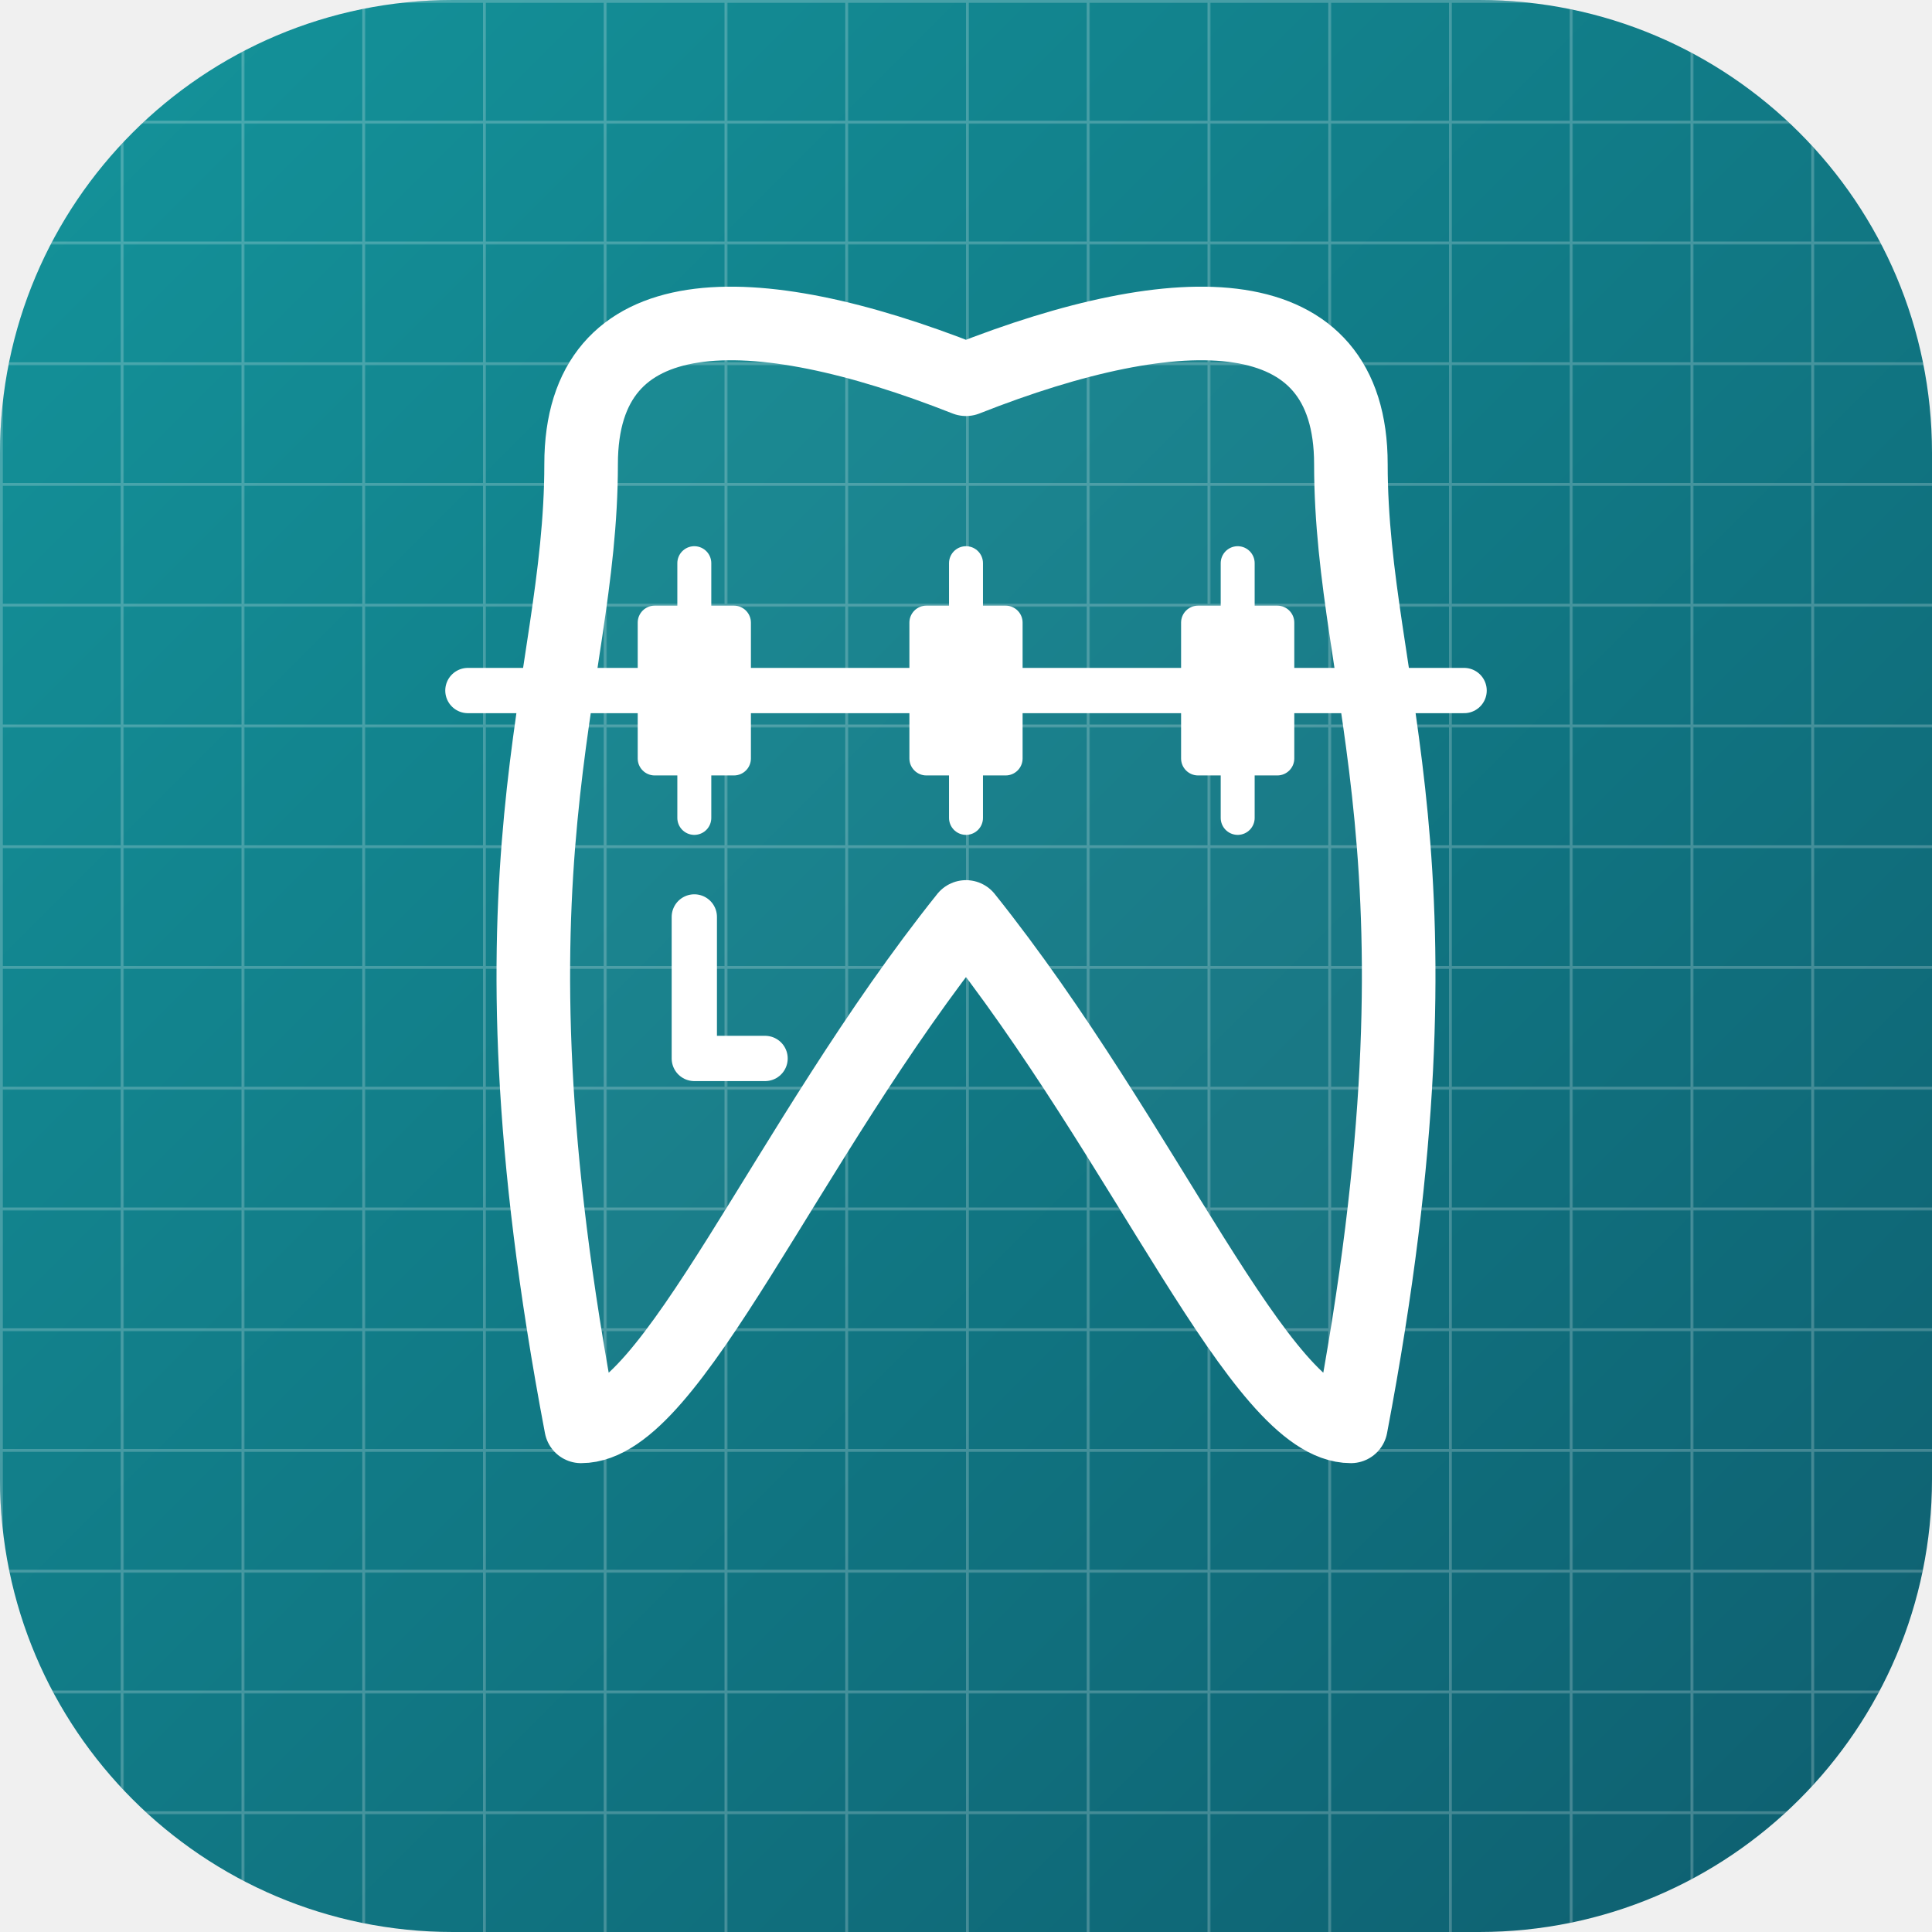
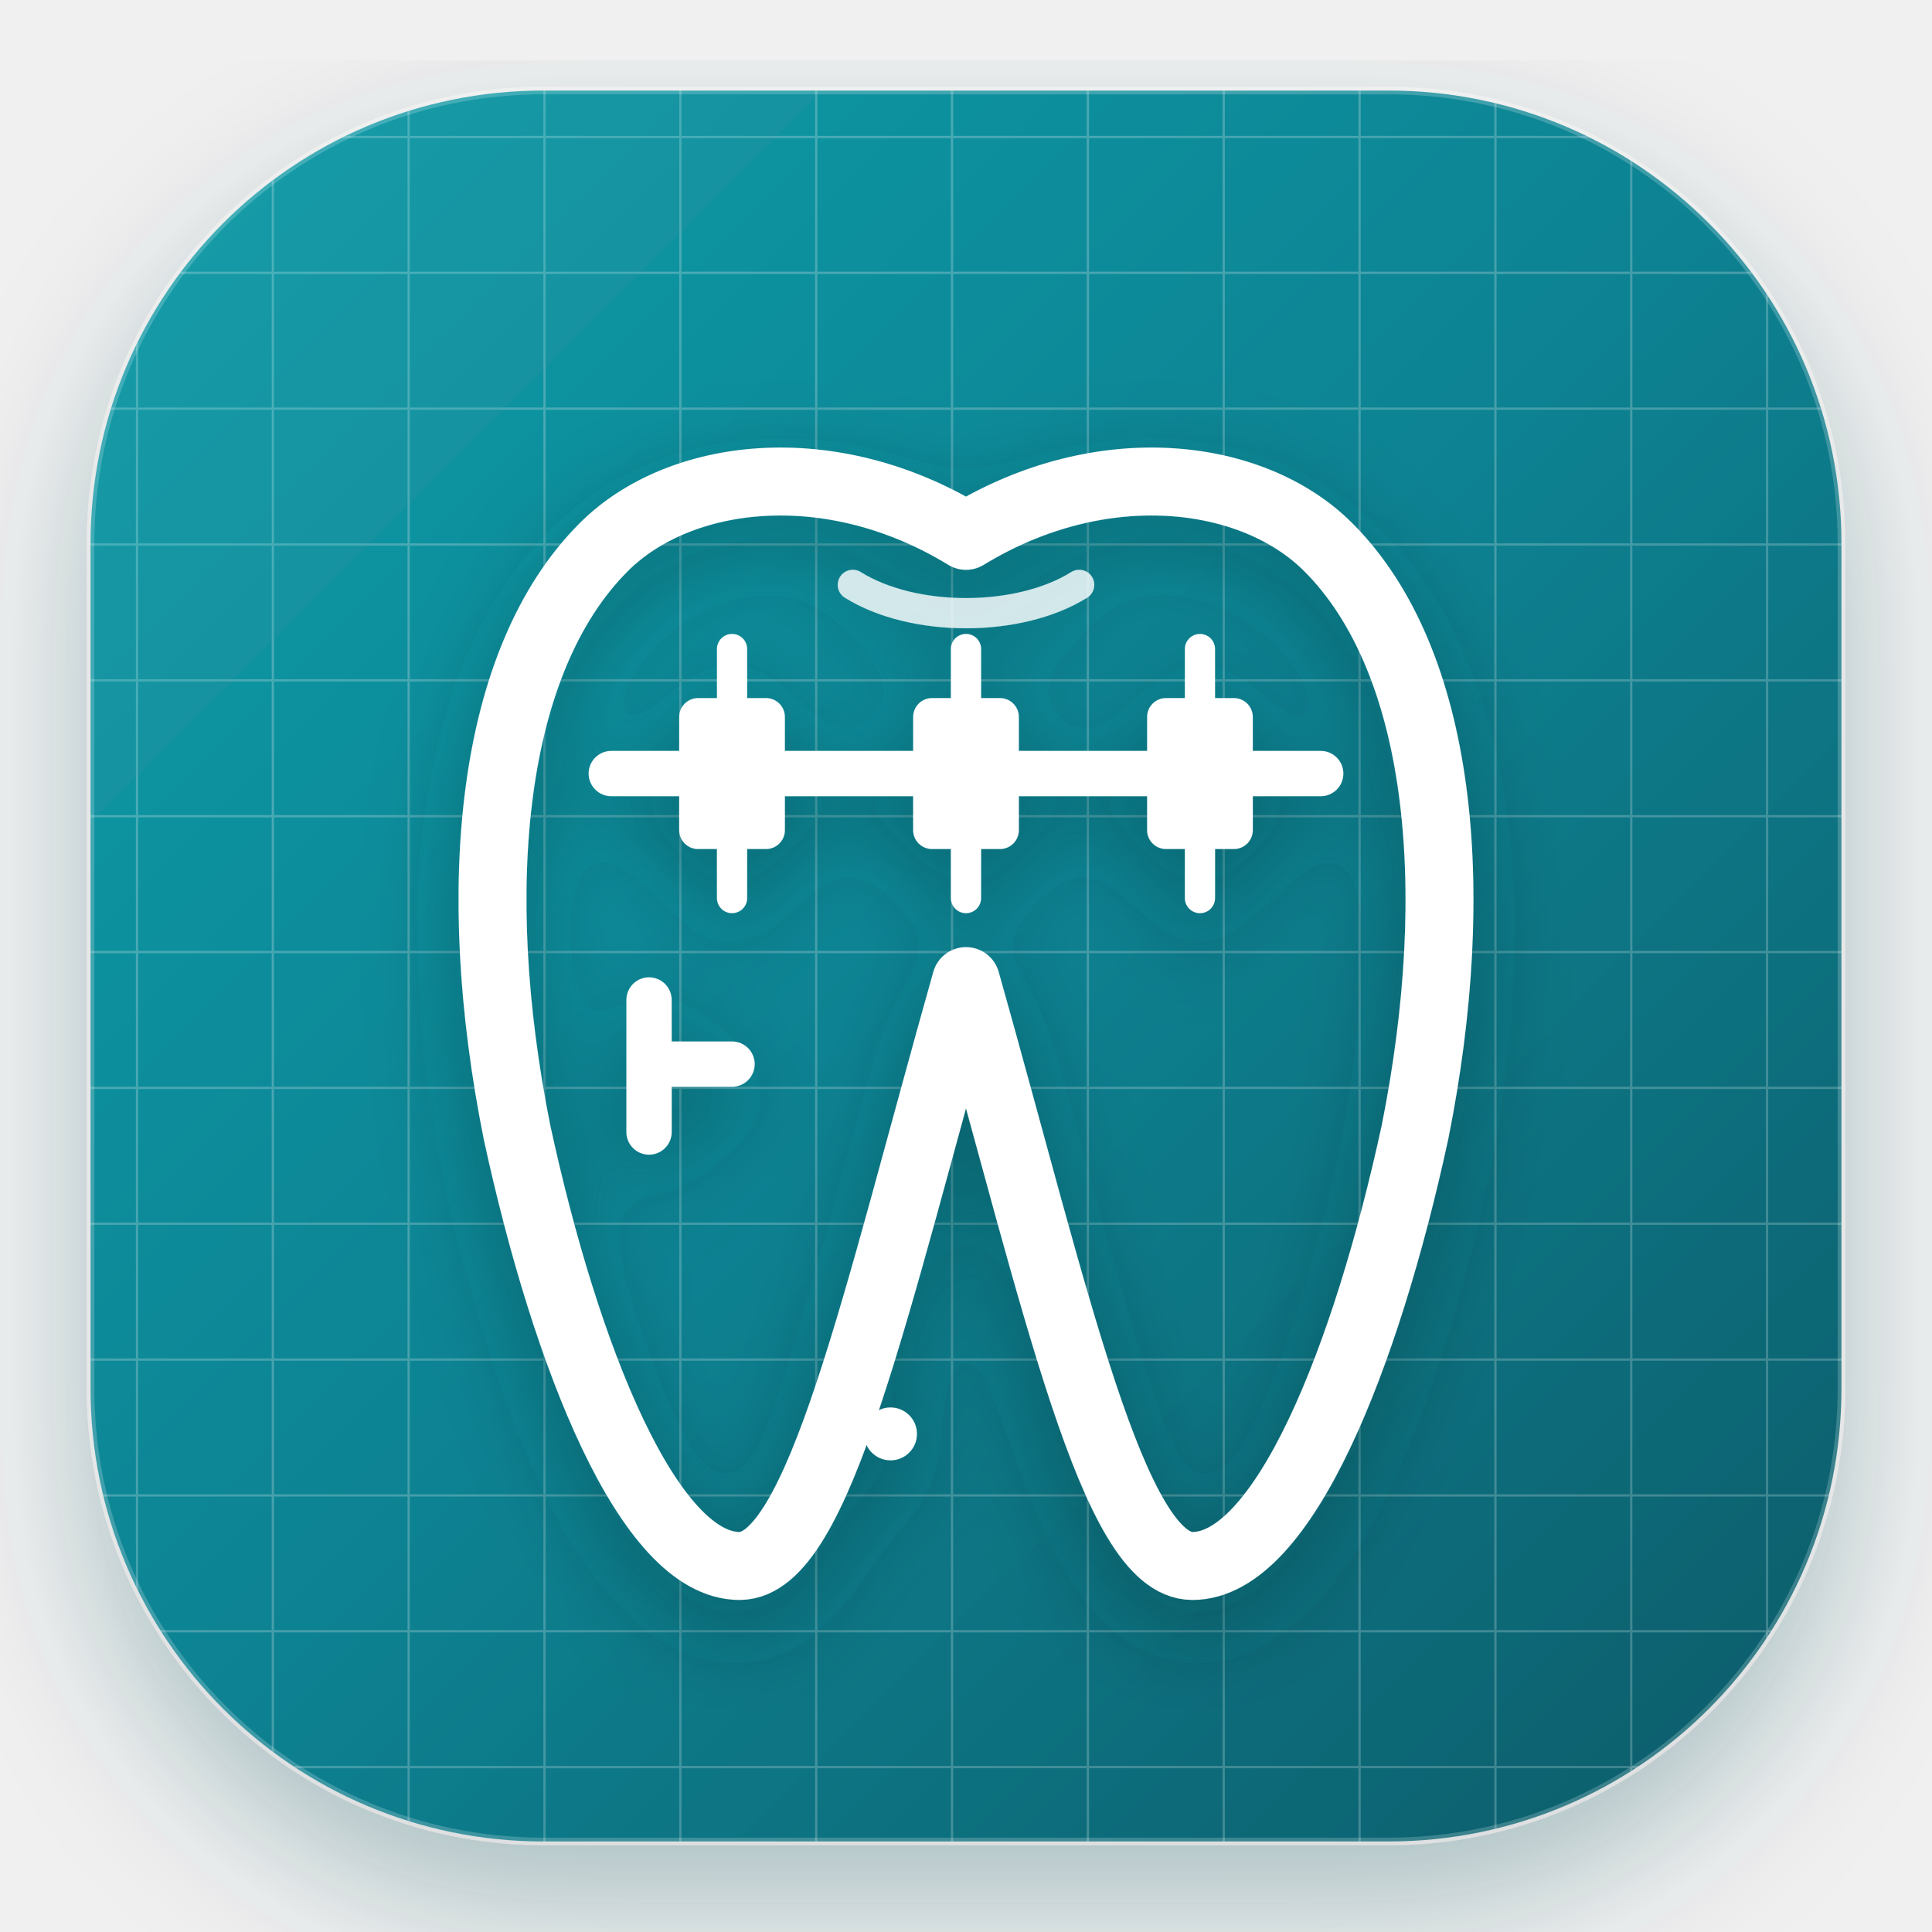
<svg xmlns="http://www.w3.org/2000/svg" viewBox="0 0 512 512" width="100%" height="100%">
  <defs>
-     <linearGradient id="gridGrad" x1="0%" y1="0%" x2="100%" y2="100%">
-       <stop offset="0%" stop-color="#14949B" />
-       <stop offset="100%" stop-color="#0E5E6F" />
+     <linearGradient id="orthoGrad" x1="0%" y1="0%" x2="100%" y2="100%">
+       <stop offset="0%" stop-color="#149EAA" />
+       <stop offset="50%" stop-color="#0E8292" />
+       <stop offset="100%" stop-color="#085B68" />
    </linearGradient>
-     <pattern id="orthoGrid" width="32" height="32" patternUnits="userSpaceOnUse">
-       <path d="M 32 0 L 0 0 0 32" fill="none" stroke="rgba(255, 255, 255, 0.22)" stroke-width="1.5" />
+     <pattern id="gridLines" width="36" height="36" patternUnits="userSpaceOnUse">
+       <path d="M 36 0 L 0 0 0 36" fill="none" stroke="#FFFFFF" stroke-width="1.2" stroke-opacity="0.22" />
    </pattern>
+     <filter id="toothGlow" x="-20%" y="-20%" width="140%" height="140%">
+       <feDropShadow dx="0" dy="8" stdDeviation="12" flood-color="#043138" flood-opacity="0.35" />
+     </filter>
+     <filter id="cardShadow" x="-10%" y="-10%" width="120%" height="120%">
+       <feDropShadow dx="0" dy="16" stdDeviation="20" flood-color="#0c4a55" flood-opacity="0.3" />
+     </filter>
  </defs>
-   <rect width="512" height="512" rx="120" fill="url(#gridGrad)" />
-   <rect width="512" height="512" rx="120" fill="url(#orthoGrid)" />
-   <g transform="translate(64, 48) scale(0.75)" stroke="#FFFFFF" fill="none" stroke-linecap="round" stroke-linejoin="round">
-     <path d="M120 100 C120 40, 180 40, 256 70 C332 40, 392 40, 392 100 C392 180, 430 240, 392 440 C360 440, 320 340, 256 260 C192 340, 152 440, 120 440 C82 240, 120 180, 120 100 Z" stroke-width="26" fill="rgba(255,255,255,0.04)" />
-     <path d="M80 180 L432 180" stroke-width="16" stroke-dasharray="0" />
-     <rect x="140" y="150" width="40" height="60" rx="6" fill="#FFFFFF" stroke="none" />
-     <line x1="160" y1="135" x2="160" y2="225" stroke-width="12" stroke="#FFFFFF" />
-     <rect x="236" y="150" width="40" height="60" rx="6" fill="#FFFFFF" stroke="none" />
-     <line x1="256" y1="135" x2="256" y2="225" stroke-width="12" stroke="#FFFFFF" />
-     <rect x="332" y="150" width="40" height="60" rx="6" fill="#FFFFFF" stroke="none" />
-     <line x1="352" y1="135" x2="352" y2="225" stroke-width="12" stroke="#FFFFFF" />
-     <path d="M160 260 L160 310 M160 310 L185 310" stroke-width="16" />
+   <g filter="url(#cardShadow)">
+     <rect x="24" y="24" width="464" height="464" rx="120" fill="url(#orthoGrad)" />
+     <rect x="24" y="24" width="464" height="464" rx="120" fill="url(#gridLines)" />
+     <rect x="24" y="24" width="464" height="464" rx="120" fill="none" stroke="#FFFFFF" stroke-width="2" stroke-opacity="0.2" />
+   </g>
+   <g filter="url(#toothGlow)" transform="translate(0, 0)">
+     <path d="M 160 145           C 180 125, 220 120, 256 142           C 292 120, 332 125, 352 145           C 382 175, 388 235, 375 300           C 362 360, 340 415, 316 415           C 295 415, 280 345, 256 260           C 232 345, 217 415, 196 415           C 172 415, 150 360, 137 300           C 124 235, 130 175, 160 145 Z" fill="none" stroke="#FFFFFF" stroke-width="18" stroke-linecap="round" stroke-linejoin="round" />
+     <path d="M 226 155 C 242 165, 270 165, 286 155" fill="none" stroke="#FFFFFF" stroke-width="8" stroke-linecap="round" stroke-opacity="0.8" />
+     <path d="M 162 205 L 350 205" fill="none" stroke="#FFFFFF" stroke-width="12" stroke-linecap="round" />
+     <rect x="180" y="185" width="28" height="40" rx="5" fill="#FFFFFF" />
+     <line x1="194" y1="172" x2="194" y2="238" stroke="#FFFFFF" stroke-width="8" stroke-linecap="round" />
+     <rect x="242" y="185" width="28" height="40" rx="5" fill="#FFFFFF" />
+     <line x1="256" y1="172" x2="256" y2="238" stroke="#FFFFFF" stroke-width="8" stroke-linecap="round" />
+     <rect x="304" y="185" width="28" height="40" rx="5" fill="#FFFFFF" />
+     <line x1="318" y1="172" x2="318" y2="238" stroke="#FFFFFF" stroke-width="8" stroke-linecap="round" />
+     <path d="M 172 265 L 172 300 M 172 282 L 194 282" fill="none" stroke="#FFFFFF" stroke-width="12" stroke-linecap="round" stroke-linejoin="round" />
+     <circle cx="236" cy="380" r="7" fill="#FFFFFF" />
  </g>
</svg>
